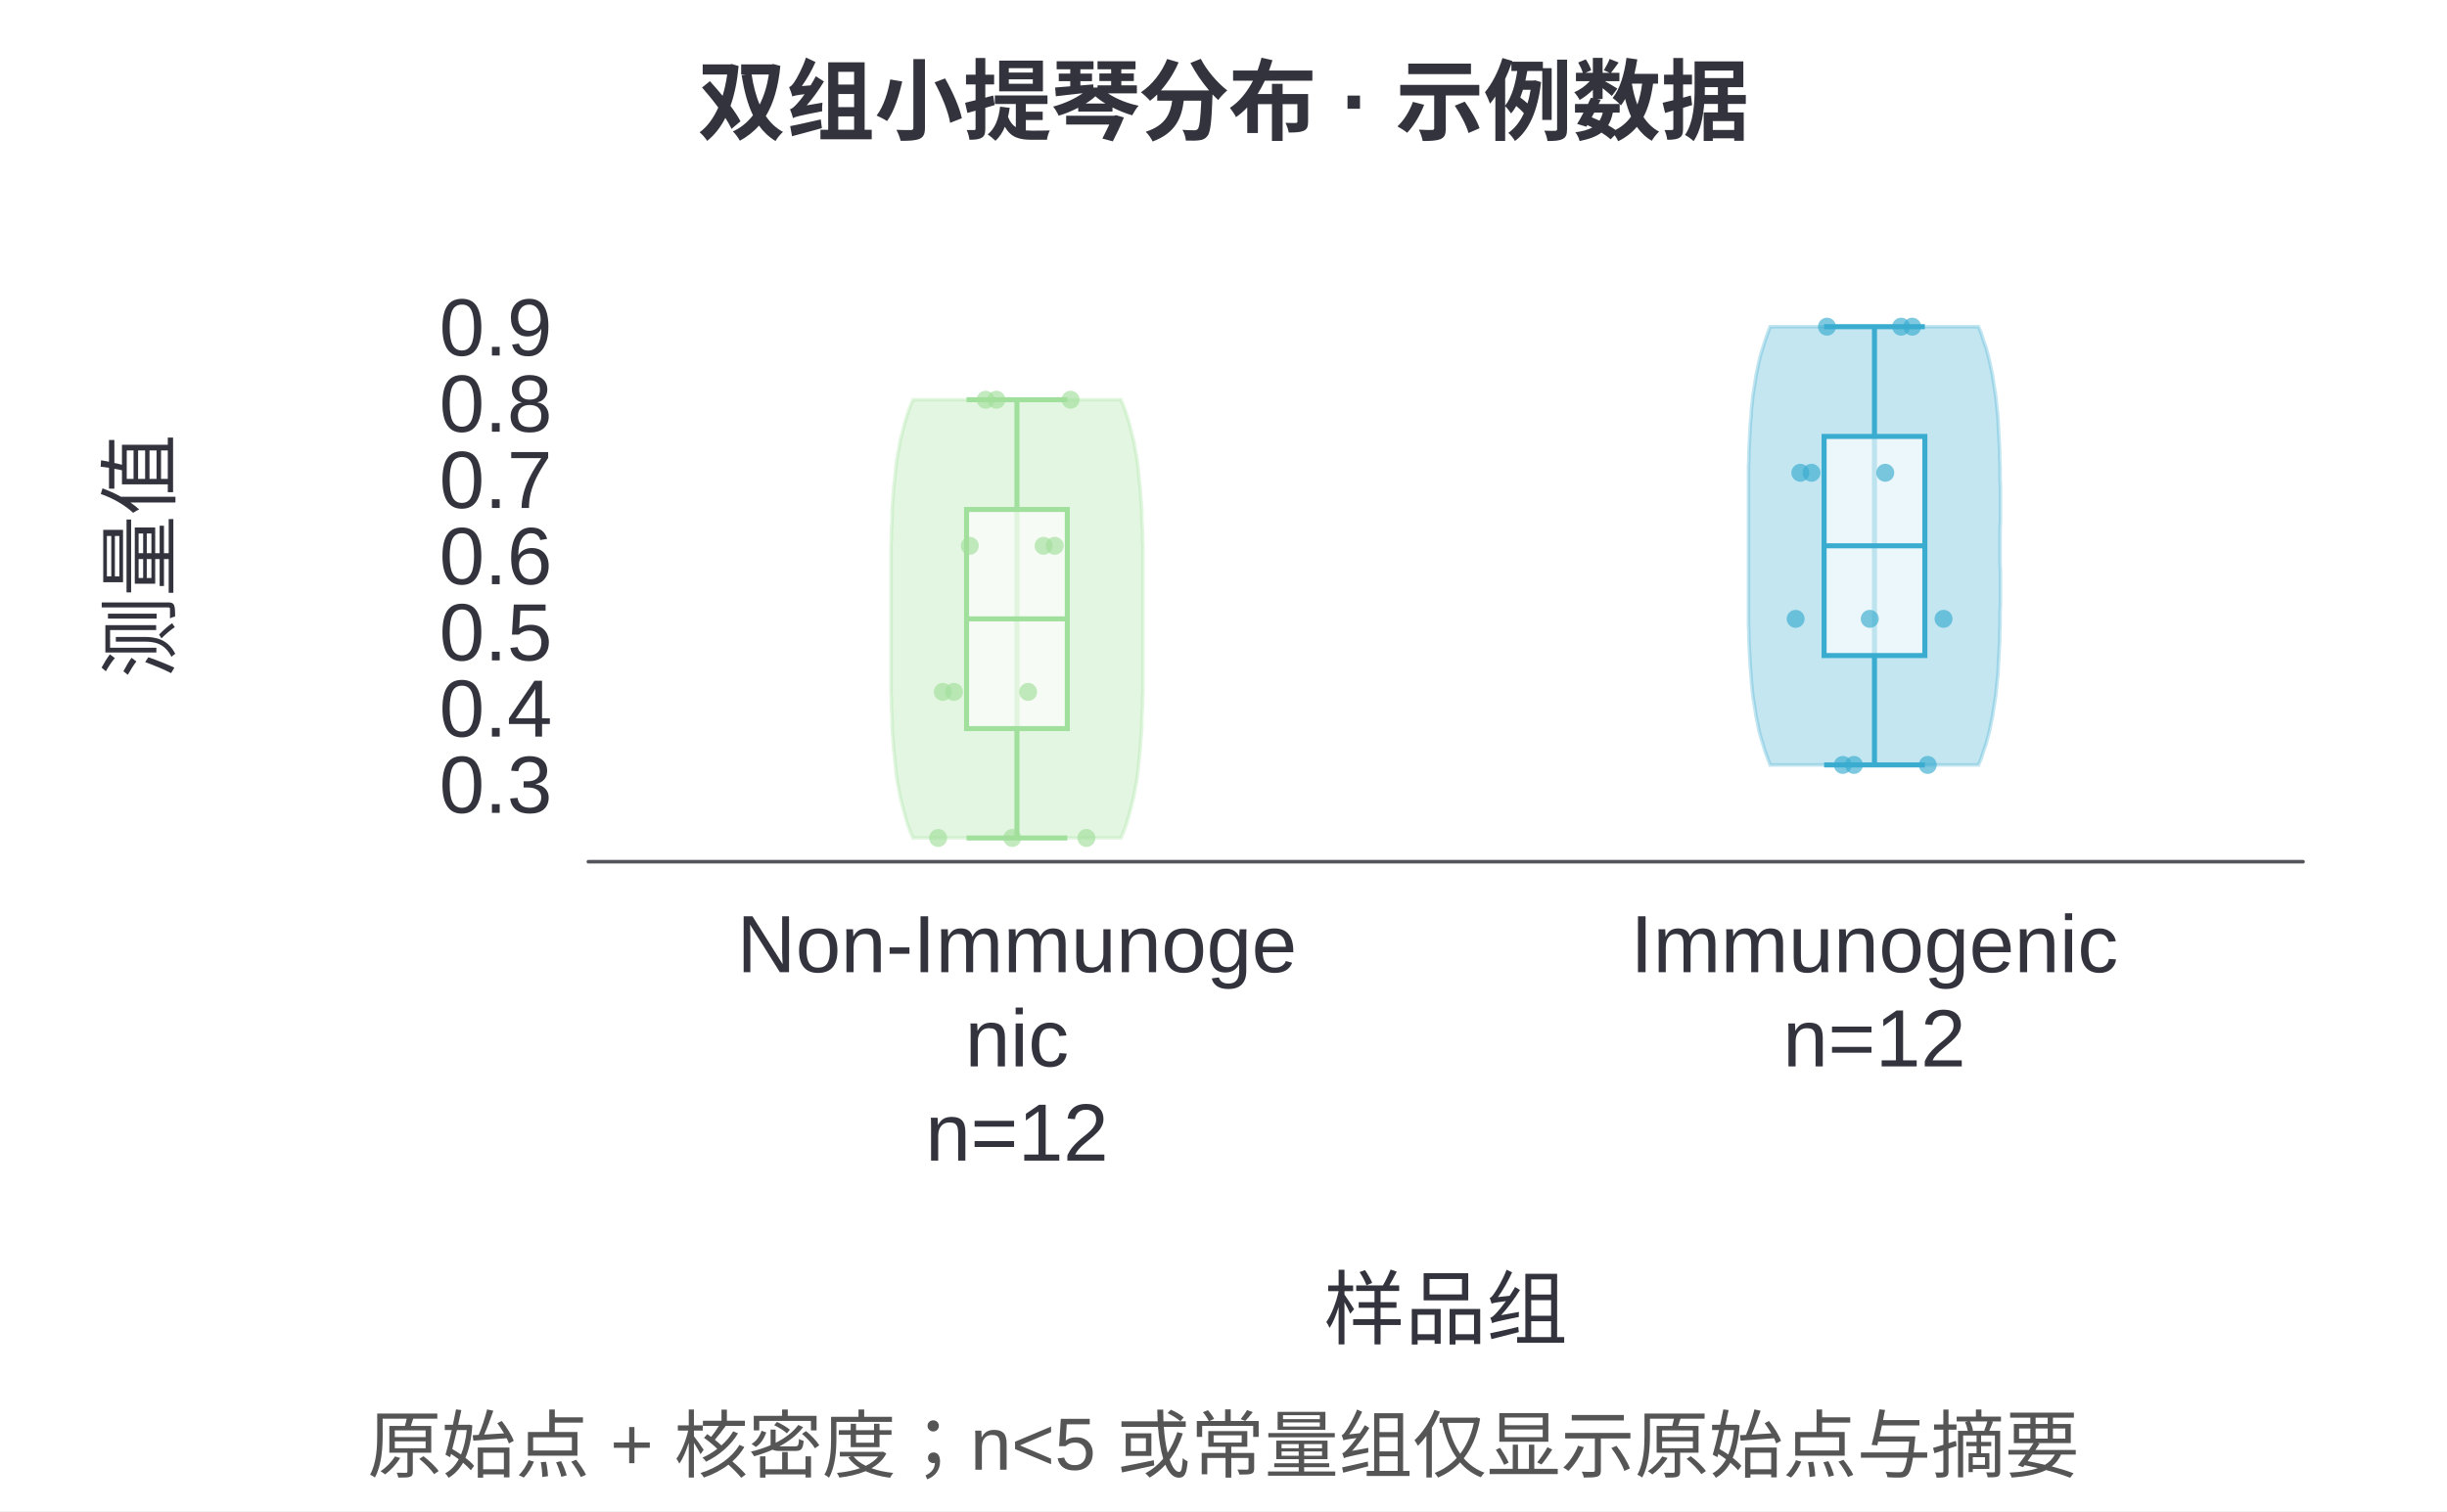
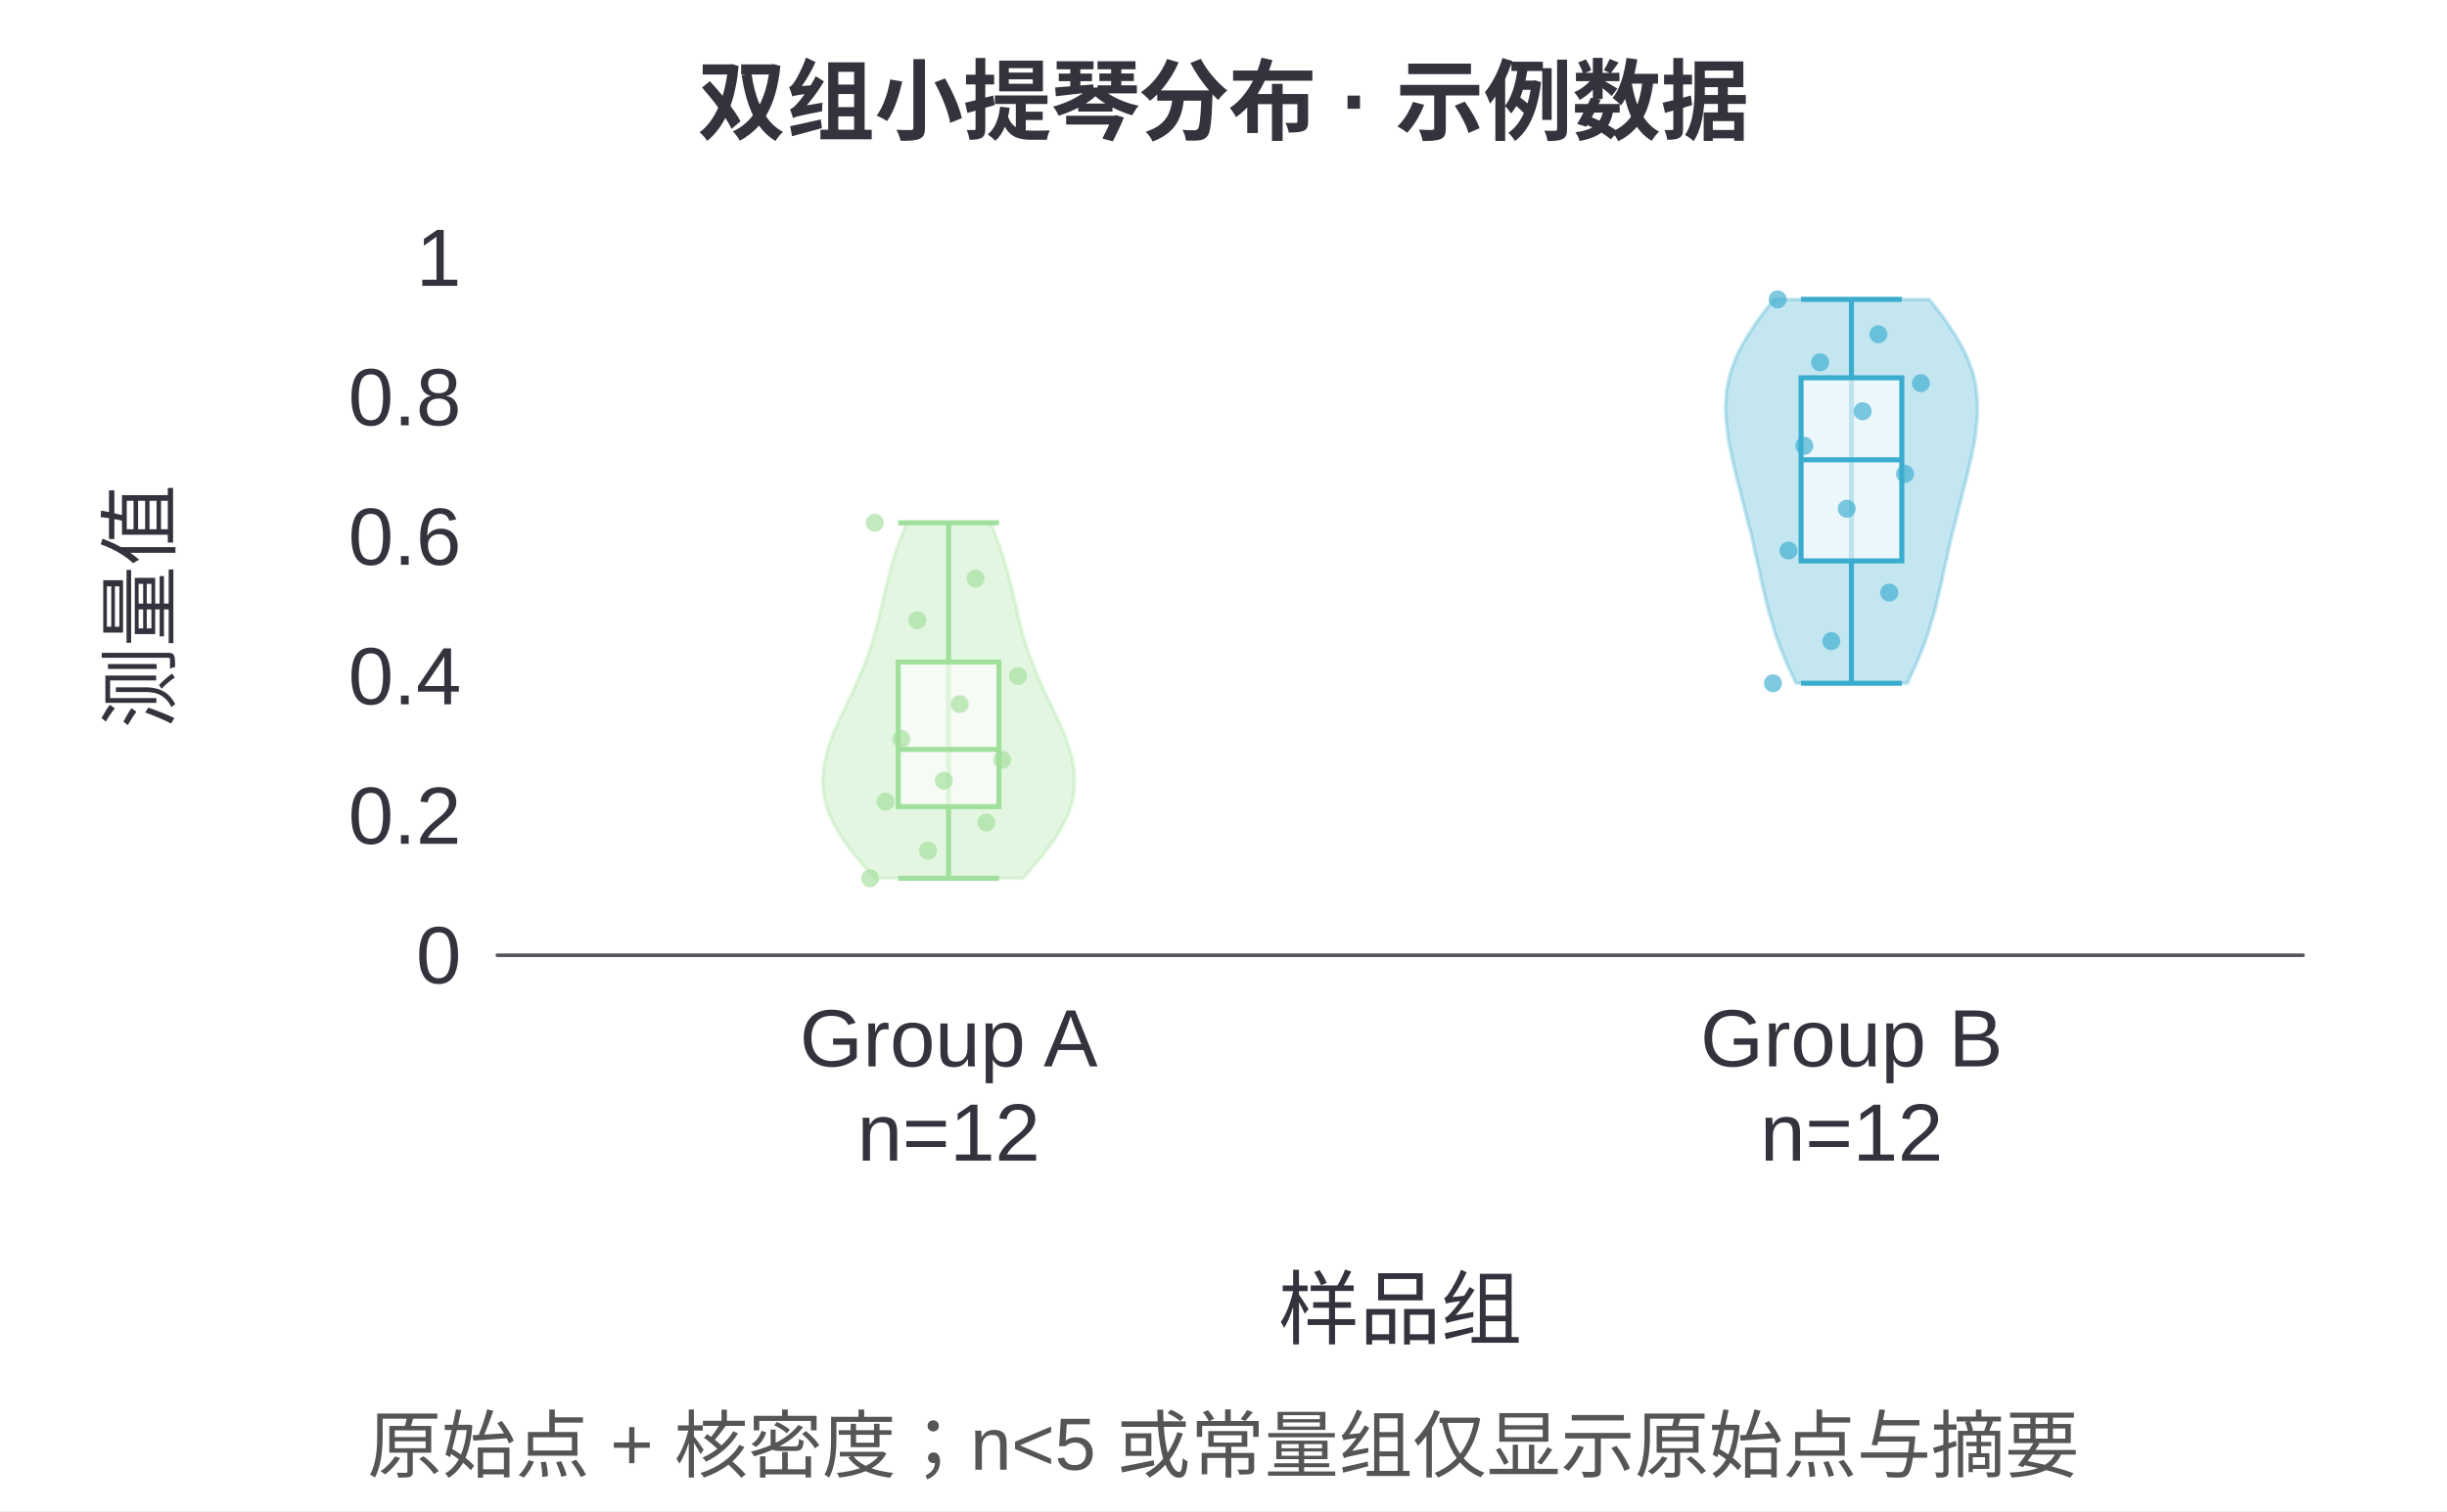
<svg xmlns="http://www.w3.org/2000/svg" width="680" height="420" version="1.1" baseProfile="full" viewBox="0 0 680 420">
  <rect width="680" height="420" x="0" y="0" fill="#fff" />
-   <path d="M0 0l475.8 0l0 23.9l-475.8 0Z" transform="translate(102.1209 388.1298)" fill="none" pointer-events="visible" class="zr22-cls-151" />
+   <path d="M0 0l475.8 0l0 23.9l-475.8 0Z" transform="translate(102.1209 388.1298)" fill="none" pointer-events="visible" class="zr35-cls-224" />
  <text dominant-baseline="central" text-anchor="start" style="font: 20.578px Arial" xml:space="preserve" y="11.935" transform="translate(102.1209 388.1298)" fill="#555">原始点 + 核密度；n&lt;5 或常量组仅显示原始点与摘要</text>
-   <path d="M-33.9 -26.2l67.7 0l0 26.2l-67.7 0Z" transform="matrix(0,-1,1,0,50.1902,154.5364)" fill="none" pointer-events="visible" class="zr22-cls-152" />
-   <text dominant-baseline="central" text-anchor="middle" style="font-size:22.578px;font-family:Arial;" y="-13.095" transform="matrix(0,-1,1,0,50.1902,154.5364)" fill="#33333d">测量值</text>
-   <path d="M-33.9 0l67.7 0l0 26.2l-67.7 0Z" transform="translate(401.7342 348.9396)" fill="none" pointer-events="visible" class="zr22-cls-152" />
-   <text dominant-baseline="central" text-anchor="middle" style="font-size:22.578px;font-family:Arial;" y="13.095" transform="translate(401.7342 348.9396)" fill="#33333d">样品组</text>
-   <path d="M163.5 239.5L640 239.5" fill="none" pointer-events="visible" stroke="#54555a" stroke-linecap="round" class="zr22-cls-152" />
-   <path d="M-31.6 -13.1l31.6 0l0 26.2l-31.6 0Z" transform="translate(153.4684 218.0894)" fill="none" pointer-events="visible" class="zr22-cls-152" />
-   <text dominant-baseline="central" text-anchor="end" style="font-size:22.578px;font-family:Arial;" transform="translate(153.4684 218.0894)" fill="#33333d">0.3</text>
-   <path d="M-31.6 -13.1l31.6 0l0 26.2l-31.6 0Z" transform="translate(153.4684 196.9051)" fill="none" pointer-events="visible" class="zr22-cls-152" />
-   <text dominant-baseline="central" text-anchor="end" style="font-size:22.578px;font-family:Arial;" transform="translate(153.4684 196.9051)" fill="#33333d">0.4</text>
-   <path d="M-31.6 -13.1l31.6 0l0 26.2l-31.6 0Z" transform="translate(153.4684 175.7208)" fill="none" pointer-events="visible" class="zr22-cls-152" />
-   <text dominant-baseline="central" text-anchor="end" style="font-size:22.578px;font-family:Arial;" transform="translate(153.4684 175.7208)" fill="#33333d">0.5</text>
-   <path d="M-31.6 -13.1l31.6 0l0 26.2l-31.6 0Z" transform="translate(153.4684 154.5364)" fill="none" pointer-events="visible" class="zr22-cls-152" />
-   <text dominant-baseline="central" text-anchor="end" style="font-size:22.578px;font-family:Arial;" transform="translate(153.4684 154.5364)" fill="#33333d">0.6</text>
-   <path d="M-31.6 -13.1l31.6 0l0 26.2l-31.6 0Z" transform="translate(153.4684 133.3521)" fill="none" pointer-events="visible" class="zr22-cls-152" />
-   <text dominant-baseline="central" text-anchor="end" style="font-size:22.578px;font-family:Arial;" transform="translate(153.4684 133.3521)" fill="#33333d">0.7</text>
-   <path d="M-31.6 -13.1l31.6 0l0 26.2l-31.6 0Z" transform="translate(153.4684 112.1678)" fill="none" pointer-events="visible" class="zr22-cls-152" />
-   <text dominant-baseline="central" text-anchor="end" style="font-size:22.578px;font-family:Arial;" transform="translate(153.4684 112.1678)" fill="#33333d">0.8</text>
-   <path d="M-31.6 -13.1l31.6 0l0 26.2l-31.6 0Z" transform="translate(153.4684 90.9834)" fill="none" pointer-events="visible" class="zr22-cls-152" />
-   <text dominant-baseline="central" text-anchor="end" style="font-size:22.578px;font-family:Arial;" transform="translate(153.4684 90.9834)" fill="#33333d">0.9</text>
-   <path d="M-78 0l156 0l0 78.6l-156 0Z" transform="translate(282.6013 249.2738)" fill="none" pointer-events="visible" class="zr22-cls-152" />
-   <text dominant-baseline="central" text-anchor="middle" style="font-size:22.578px;font-family:Arial;" y="13.095" transform="translate(282.6013 249.2738)" fill="#33333d">Non-Immunoge</text>
-   <text dominant-baseline="central" text-anchor="middle" style="font-size:22.578px;font-family:Arial;" y="39.285" transform="translate(282.6013 249.2738)" fill="#33333d">nic</text>
-   <text dominant-baseline="central" text-anchor="middle" style="font-size:22.578px;font-family:Arial;" y="65.476" transform="translate(282.6013 249.2738)" fill="#33333d">n=12</text>
-   <path d="M-68 0l135.9 0l0 52.4l-135.9 0Z" transform="translate(520.8671 249.2738)" fill="none" pointer-events="visible" class="zr22-cls-152" />
-   <text dominant-baseline="central" text-anchor="middle" style="font-size:22.578px;font-family:Arial;" y="13.095" transform="translate(520.8671 249.2738)" fill="#33333d">Immunogenic</text>
-   <text dominant-baseline="central" text-anchor="middle" style="font-size:22.578px;font-family:Arial;" y="39.285" transform="translate(520.8671 249.2738)" fill="#33333d">n=12</text>
-   <polygon points="253.7 232.9 252.9 231 252.2 229.1 251.6 227.1 251.1 225.2 250.6 223.3 250.1 221.3 249.8 219.4 249.4 217.5 249.1 215.5 248.9 213.6 248.7 211.7 248.5 209.7 248.3 207.8 248.2 205.8 248 203.9 247.9 202 247.9 200 247.8 198.1 247.7 196.2 247.7 194.2 247.6 192.3 247.6 190.4 247.6 188.4 247.6 186.5 247.6 184.6 247.6 182.6 247.6 180.7 247.6 178.8 247.6 176.8 247.6 174.9 247.6 173 247.6 171 247.6 169.1 247.6 167.2 247.6 165.2 247.6 163.3 247.6 161.4 247.6 159.4 247.6 157.5 247.6 155.6 247.6 153.6 247.6 151.7 247.7 149.8 247.7 147.8 247.8 145.9 247.9 144 247.9 142 248 140.1 248.2 138.2 248.3 136.2 248.5 134.3 248.7 132.4 248.9 130.4 249.1 128.5 249.4 126.6 249.8 124.6 250.1 122.7 250.6 120.8 251.1 118.8 251.6 116.9 252.2 115 252.9 113 253.7 111.1 311.5 111.1 312.3 113 313 115 313.6 116.9 314.1 118.8 314.6 120.8 315.1 122.7 315.4 124.6 315.8 126.6 316.1 128.5 316.3 130.4 316.5 132.4 316.7 134.3 316.9 136.2 317 138.2 317.2 140.1 317.3 142 317.3 144 317.4 145.9 317.5 147.8 317.5 149.8 317.6 151.7 317.6 153.6 317.6 155.6 317.6 157.5 317.6 159.4 317.6 161.4 317.6 163.3 317.6 165.2 317.6 167.2 317.6 169.1 317.6 171 317.6 173 317.6 174.9 317.6 176.8 317.6 178.8 317.6 180.7 317.6 182.6 317.6 184.6 317.6 186.5 317.6 188.4 317.6 190.4 317.6 192.3 317.5 194.2 317.5 196.2 317.4 198.1 317.3 200 317.3 202 317.2 203.9 317 205.8 316.9 207.8 316.7 209.7 316.5 211.7 316.3 213.6 316.1 215.5 315.8 217.5 315.4 219.4 315.1 221.3 314.6 223.3 314.1 225.2 313.6 227.1 313 229.1 312.3 231 311.5 232.9" fill="#a1df9c" fill-opacity="0.3" stroke="#a1df9c" stroke-opacity="0.3" ecmeta_series_index="0" ecmeta_data_index="0" ecmeta_ssr_type="chart" ecmeta_silent="true" class="zr22-cls-152" />
-   <path d="M282.6 232.9L282.6 111.1" fill="#000" stroke="#a1df9c" stroke-width="1.4" ecmeta_series_index="0" ecmeta_data_index="0" ecmeta_ssr_type="chart" ecmeta_silent="true" class="zr22-cls-152" />
-   <path d="M268.6 141.6l28 0l0 60.9l-28 0Z" fill="#ffffffaa" stroke="#a1df9c" stroke-width="1.4" ecmeta_series_index="0" ecmeta_data_index="0" ecmeta_ssr_type="chart" ecmeta_silent="true" class="zr22-cls-152" />
-   <path d="M268.6 232.9L296.6 232.9" fill="#000" stroke="#a1df9c" stroke-width="1.4" ecmeta_series_index="0" ecmeta_data_index="0" ecmeta_ssr_type="chart" ecmeta_silent="true" class="zr22-cls-152" />
-   <path d="M268.6 172L296.6 172" fill="#000" stroke="#a1df9c" stroke-width="1.4" ecmeta_series_index="0" ecmeta_data_index="0" ecmeta_ssr_type="chart" ecmeta_silent="true" class="zr22-cls-152" />
-   <path d="M268.6 111.1L296.6 111.1" fill="#000" stroke="#a1df9c" stroke-width="1.4" ecmeta_series_index="0" ecmeta_data_index="0" ecmeta_ssr_type="chart" ecmeta_silent="true" class="zr22-cls-152" />
-   <circle cx="260.7" cy="232.9" r="2.5" fill="#a1df9c" fill-opacity="0.65" ecmeta_series_index="0" ecmeta_data_index="0" ecmeta_ssr_type="chart" ecmeta_silent="true" class="zr22-cls-152" />
-   <circle cx="276.9" cy="111.1" r="2.5" fill="#a1df9c" fill-opacity="0.65" ecmeta_series_index="0" ecmeta_data_index="0" ecmeta_ssr_type="chart" ecmeta_silent="true" class="zr22-cls-152" />
-   <circle cx="293.1" cy="151.7" r="2.5" fill="#a1df9c" fill-opacity="0.65" ecmeta_series_index="0" ecmeta_data_index="0" ecmeta_ssr_type="chart" ecmeta_silent="true" class="zr22-cls-152" />
-   <circle cx="265.1" cy="192.3" r="2.5" fill="#a1df9c" fill-opacity="0.65" ecmeta_series_index="0" ecmeta_data_index="0" ecmeta_ssr_type="chart" ecmeta_silent="true" class="zr22-cls-152" />
-   <circle cx="281.3" cy="232.9" r="2.5" fill="#a1df9c" fill-opacity="0.65" ecmeta_series_index="0" ecmeta_data_index="0" ecmeta_ssr_type="chart" ecmeta_silent="true" class="zr22-cls-152" />
-   <circle cx="297.5" cy="111.1" r="2.5" fill="#a1df9c" fill-opacity="0.65" ecmeta_series_index="0" ecmeta_data_index="0" ecmeta_ssr_type="chart" ecmeta_silent="true" class="zr22-cls-152" />
-   <circle cx="269.5" cy="151.7" r="2.5" fill="#a1df9c" fill-opacity="0.65" ecmeta_series_index="0" ecmeta_data_index="0" ecmeta_ssr_type="chart" ecmeta_silent="true" class="zr22-cls-152" />
-   <circle cx="285.7" cy="192.3" r="2.5" fill="#a1df9c" fill-opacity="0.65" ecmeta_series_index="0" ecmeta_data_index="0" ecmeta_ssr_type="chart" ecmeta_silent="true" class="zr22-cls-152" />
-   <circle cx="301.9" cy="232.9" r="2.5" fill="#a1df9c" fill-opacity="0.65" ecmeta_series_index="0" ecmeta_data_index="0" ecmeta_ssr_type="chart" ecmeta_silent="true" class="zr22-cls-152" />
-   <circle cx="273.9" cy="111.1" r="2.5" fill="#a1df9c" fill-opacity="0.65" ecmeta_series_index="0" ecmeta_data_index="0" ecmeta_ssr_type="chart" ecmeta_silent="true" class="zr22-cls-152" />
-   <circle cx="290" cy="151.7" r="2.5" fill="#a1df9c" fill-opacity="0.65" ecmeta_series_index="0" ecmeta_data_index="0" ecmeta_ssr_type="chart" ecmeta_silent="true" class="zr22-cls-152" />
-   <circle cx="262" cy="192.3" r="2.5" fill="#a1df9c" fill-opacity="0.65" ecmeta_series_index="0" ecmeta_data_index="0" ecmeta_ssr_type="chart" ecmeta_silent="true" class="zr22-cls-152" />
-   <polygon points="491.9 212.6 491.2 210.7 490.5 208.8 489.9 206.8 489.3 204.9 488.8 203 488.4 201 488 199.1 487.7 197.1 487.4 195.2 487.1 193.3 486.9 191.3 486.7 189.4 486.6 187.5 486.4 185.5 486.3 183.6 486.2 181.7 486.1 179.7 486 177.8 486 175.9 485.9 173.9 485.9 172 485.9 170.1 485.9 168.1 485.9 166.2 485.9 164.3 485.9 162.3 485.9 160.4 485.9 158.5 485.9 156.5 485.9 154.6 485.9 152.7 485.9 150.7 485.9 148.8 485.9 146.9 485.9 144.9 485.9 143 485.9 141.1 485.9 139.1 485.9 137.2 485.9 135.3 485.9 133.3 485.9 131.4 485.9 129.5 486 127.5 486 125.6 486.1 123.7 486.2 121.7 486.3 119.8 486.4 117.9 486.6 115.9 486.7 114 486.9 112.1 487.1 110.1 487.4 108.2 487.7 106.3 488 104.3 488.4 102.4 488.8 100.5 489.3 98.5 489.9 96.6 490.5 94.7 491.2 92.7 491.9 90.8 549.8 90.8 550.6 92.7 551.2 94.7 551.9 96.6 552.4 98.5 552.9 100.5 553.3 102.4 553.7 104.3 554 106.3 554.3 108.2 554.6 110.1 554.8 112.1 555 114 555.2 115.9 555.3 117.9 555.4 119.8 555.5 121.7 555.6 123.7 555.7 125.6 555.7 127.5 555.8 129.5 555.8 131.4 555.8 133.3 555.9 135.3 555.9 137.2 555.9 139.1 555.9 141.1 555.9 143 555.9 144.9 555.8 146.9 555.8 148.8 555.8 150.7 555.8 152.7 555.8 154.6 555.8 156.5 555.9 158.5 555.9 160.4 555.9 162.3 555.9 164.3 555.9 166.2 555.9 168.1 555.8 170.1 555.8 172 555.8 173.9 555.7 175.9 555.7 177.8 555.6 179.7 555.5 181.7 555.4 183.6 555.3 185.5 555.2 187.5 555 189.4 554.8 191.3 554.6 193.3 554.3 195.2 554 197.1 553.7 199.1 553.3 201 552.9 203 552.4 204.9 551.9 206.8 551.2 208.8 550.6 210.7 549.8 212.6" fill="#39acd0" fill-opacity="0.3" stroke="#39acd0" stroke-opacity="0.3" ecmeta_series_index="1" ecmeta_data_index="0" ecmeta_ssr_type="chart" ecmeta_silent="true" class="zr22-cls-152" />
-   <path d="M520.9 212.6L520.9 90.8" fill="#000" stroke="#39acd0" stroke-width="1.4" ecmeta_series_index="1" ecmeta_data_index="0" ecmeta_ssr_type="chart" ecmeta_silent="true" class="zr22-cls-152" />
-   <path d="M506.9 121.3l28 0l0 60.9l-28 0Z" fill="#ffffffaa" stroke="#39acd0" stroke-width="1.4" ecmeta_series_index="1" ecmeta_data_index="0" ecmeta_ssr_type="chart" ecmeta_silent="true" class="zr22-cls-152" />
-   <path d="M506.9 212.6L534.9 212.6" fill="#000" stroke="#39acd0" stroke-width="1.4" ecmeta_series_index="1" ecmeta_data_index="0" ecmeta_ssr_type="chart" ecmeta_silent="true" class="zr22-cls-152" />
-   <path d="M506.9 151.7L534.9 151.7" fill="#000" stroke="#39acd0" stroke-width="1.4" ecmeta_series_index="1" ecmeta_data_index="0" ecmeta_ssr_type="chart" ecmeta_silent="true" class="zr22-cls-152" />
-   <path d="M506.9 90.8L534.9 90.8" fill="#000" stroke="#39acd0" stroke-width="1.4" ecmeta_series_index="1" ecmeta_data_index="0" ecmeta_ssr_type="chart" ecmeta_silent="true" class="zr22-cls-152" />
-   <circle cx="499" cy="172" r="2.5" fill="#39acd0" fill-opacity="0.65" ecmeta_series_index="1" ecmeta_data_index="0" ecmeta_ssr_type="chart" ecmeta_silent="true" class="zr22-cls-152" />
-   <circle cx="515.2" cy="212.6" r="2.5" fill="#39acd0" fill-opacity="0.65" ecmeta_series_index="1" ecmeta_data_index="0" ecmeta_ssr_type="chart" ecmeta_silent="true" class="zr22-cls-152" />
-   <circle cx="531.4" cy="90.8" r="2.5" fill="#39acd0" fill-opacity="0.65" ecmeta_series_index="1" ecmeta_data_index="0" ecmeta_ssr_type="chart" ecmeta_silent="true" class="zr22-cls-152" />
-   <circle cx="503.4" cy="131.4" r="2.5" fill="#39acd0" fill-opacity="0.65" ecmeta_series_index="1" ecmeta_data_index="0" ecmeta_ssr_type="chart" ecmeta_silent="true" class="zr22-cls-152" />
-   <circle cx="519.6" cy="172" r="2.5" fill="#39acd0" fill-opacity="0.65" ecmeta_series_index="1" ecmeta_data_index="0" ecmeta_ssr_type="chart" ecmeta_silent="true" class="zr22-cls-152" />
-   <circle cx="535.7" cy="212.6" r="2.5" fill="#39acd0" fill-opacity="0.65" ecmeta_series_index="1" ecmeta_data_index="0" ecmeta_ssr_type="chart" ecmeta_silent="true" class="zr22-cls-152" />
-   <circle cx="507.7" cy="90.8" r="2.5" fill="#39acd0" fill-opacity="0.65" ecmeta_series_index="1" ecmeta_data_index="0" ecmeta_ssr_type="chart" ecmeta_silent="true" class="zr22-cls-152" />
-   <circle cx="523.9" cy="131.4" r="2.5" fill="#39acd0" fill-opacity="0.65" ecmeta_series_index="1" ecmeta_data_index="0" ecmeta_ssr_type="chart" ecmeta_silent="true" class="zr22-cls-152" />
-   <circle cx="540.1" cy="172" r="2.5" fill="#39acd0" fill-opacity="0.65" ecmeta_series_index="1" ecmeta_data_index="0" ecmeta_ssr_type="chart" ecmeta_silent="true" class="zr22-cls-152" />
-   <circle cx="512.1" cy="212.6" r="2.5" fill="#39acd0" fill-opacity="0.65" ecmeta_series_index="1" ecmeta_data_index="0" ecmeta_ssr_type="chart" ecmeta_silent="true" class="zr22-cls-152" />
-   <circle cx="528.3" cy="90.8" r="2.5" fill="#39acd0" fill-opacity="0.65" ecmeta_series_index="1" ecmeta_data_index="0" ecmeta_ssr_type="chart" ecmeta_silent="true" class="zr22-cls-152" />
-   <circle cx="500.3" cy="131.4" r="2.5" fill="#39acd0" fill-opacity="0.65" ecmeta_series_index="1" ecmeta_data_index="0" ecmeta_ssr_type="chart" ecmeta_silent="true" class="zr22-cls-152" />
-   <path d="M-154.3 0l308.7 0l0 28.5l-308.7 0Z" transform="translate(340 12)" fill="rgb(0,0,0)" fill-opacity="0" stroke="#3c3c41" stroke-width="0" class="zr22-cls-152" />
-   <path d="M-154.3 0l308.7 0l0 28.5l-308.7 0Z" transform="translate(340 12)" fill="none" pointer-events="visible" class="zr22-cls-152" />
+   <path d="M-33.9 -26.2l67.7 0l0 26.2l-67.7 0Z" transform="matrix(0,-1,1,0,50.1902,168.5347)" fill="none" pointer-events="visible" class="zr35-cls-225" />
+   <text dominant-baseline="central" text-anchor="middle" style="font-size:22.578px;font-family:Arial;" y="-13.095" transform="matrix(0,-1,1,0,50.1902,168.5347)" fill="#33333d">测量值</text>
+   <path d="M-33.9 0l67.7 0l0 26.2l-67.7 0Z" transform="translate(389.0907 348.9396)" fill="none" pointer-events="visible" class="zr35-cls-225" />
+   <text dominant-baseline="central" text-anchor="middle" style="font-size:22.578px;font-family:Arial;" y="13.095" transform="translate(389.0907 348.9396)" fill="#33333d">样品组</text>
+   <path d="M138.2 265.5L640 265.5" fill="none" pointer-events="visible" stroke="#54555a" stroke-linecap="round" class="zr35-cls-225" />
+   <path d="M-12.6 -13.1l12.6 0l0 26.2l-12.6 0Z" transform="translate(128.1813 265.464)" fill="none" pointer-events="visible" class="zr35-cls-225" />
+   <text dominant-baseline="central" text-anchor="end" style="font-size:22.578px;font-family:Arial;" transform="translate(128.1813 265.464)" fill="#33333d">0</text>
+   <path d="M-31.6 -13.1l31.6 0l0 26.2l-31.6 0Z" transform="translate(128.1813 226.6923)" fill="none" pointer-events="visible" class="zr35-cls-225" />
+   <text dominant-baseline="central" text-anchor="end" style="font-size:22.578px;font-family:Arial;" transform="translate(128.1813 226.6923)" fill="#33333d">0.2</text>
+   <path d="M-31.6 -13.1l31.6 0l0 26.2l-31.6 0Z" transform="translate(128.1813 187.9205)" fill="none" pointer-events="visible" class="zr35-cls-225" />
+   <text dominant-baseline="central" text-anchor="end" style="font-size:22.578px;font-family:Arial;" transform="translate(128.1813 187.9205)" fill="#33333d">0.4</text>
+   <path d="M-31.6 -13.1l31.6 0l0 26.2l-31.6 0Z" transform="translate(128.1813 149.1488)" fill="none" pointer-events="visible" class="zr35-cls-225" />
+   <text dominant-baseline="central" text-anchor="end" style="font-size:22.578px;font-family:Arial;" transform="translate(128.1813 149.1488)" fill="#33333d">0.6</text>
+   <path d="M-31.6 -13.1l31.6 0l0 26.2l-31.6 0Z" transform="translate(128.1813 110.3771)" fill="none" pointer-events="visible" class="zr35-cls-225" />
+   <text dominant-baseline="central" text-anchor="end" style="font-size:22.578px;font-family:Arial;" transform="translate(128.1813 110.3771)" fill="#33333d">0.8</text>
+   <path d="M-12.6 -13.1l12.6 0l0 26.2l-12.6 0Z" transform="translate(128.1813 71.6053)" fill="none" pointer-events="visible" class="zr35-cls-225" />
+   <text dominant-baseline="central" text-anchor="end" style="font-size:22.578px;font-family:Arial;" transform="translate(128.1813 71.6053)" fill="#33333d">1</text>
+   <path d="M-42.2 0l84.4 0l0 52.4l-84.4 0Z" transform="translate(263.636 275.464)" fill="none" pointer-events="visible" class="zr35-cls-225" />
+   <text dominant-baseline="central" text-anchor="middle" style="font-size:22.578px;font-family:Arial;" xml:space="preserve" y="13.095" transform="translate(263.636 275.464)" fill="#33333d">Group A</text>
+   <text dominant-baseline="central" text-anchor="middle" style="font-size:22.578px;font-family:Arial;" y="39.285" transform="translate(263.636 275.464)" fill="#33333d">n=12</text>
+   <path d="M-42.2 0l84.4 0l0 52.4l-84.4 0Z" transform="translate(514.5453 275.464)" fill="none" pointer-events="visible" class="zr35-cls-225" />
+   <text dominant-baseline="central" text-anchor="middle" style="font-size:22.578px;font-family:Arial;" xml:space="preserve" y="13.095" transform="translate(514.5453 275.464)" fill="#33333d">Group B</text>
+   <text dominant-baseline="central" text-anchor="middle" style="font-size:22.578px;font-family:Arial;" y="39.285" transform="translate(514.5453 275.464)" fill="#33333d">n=12</text>
+   <polygon points="243.1 244.1 241.7 242.6 240.3 241 239 239.4 237.7 237.9 236.5 236.3 235.3 234.7 234.2 233.2 233.2 231.6 232.3 230 231.4 228.4 230.7 226.9 230.1 225.3 229.6 223.7 229.2 222.2 228.9 220.6 228.7 219 228.6 217.5 228.7 215.9 228.8 214.3 229 212.8 229.3 211.2 229.7 209.6 230.1 208 230.6 206.5 231.2 204.9 231.8 203.3 232.5 201.8 233.2 200.2 233.9 198.6 234.7 197.1 235.4 195.5 236.2 193.9 236.9 192.4 237.6 190.8 238.3 189.2 239 187.6 239.7 186.1 240.3 184.5 240.9 182.9 241.5 181.4 242 179.8 242.5 178.2 242.9 176.7 243.4 175.1 243.8 173.5 244.2 172 244.5 170.4 244.9 168.8 245.3 167.2 245.6 165.7 246 164.1 246.4 162.5 246.8 161 247.2 159.4 247.6 157.8 248 156.3 248.5 154.7 249 153.1 249.6 151.5 250.2 150 250.8 148.4 251.4 146.8 252 145.3 275.2 145.3 275.9 146.8 276.5 148.4 277.1 150 277.7 151.5 278.2 153.1 278.7 154.7 279.2 156.3 279.7 157.8 280.1 159.4 280.5 161 280.9 162.5 281.3 164.1 281.6 165.7 282 167.2 282.4 168.8 282.7 170.4 283.1 172 283.5 173.5 283.9 175.1 284.3 176.7 284.8 178.2 285.3 179.8 285.8 181.4 286.4 182.9 287 184.5 287.6 186.1 288.2 187.6 288.9 189.2 289.6 190.8 290.4 192.4 291.1 193.9 291.9 195.5 292.6 197.1 293.3 198.6 294.1 200.2 294.8 201.8 295.4 203.3 296.1 204.9 296.6 206.5 297.1 208 297.6 209.6 298 211.2 298.3 212.8 298.5 214.3 298.6 215.9 298.6 217.5 298.6 219 298.4 220.6 298.1 222.2 297.7 223.7 297.2 225.3 296.6 226.9 295.8 228.4 295 230 294.1 231.6 293.1 233.2 292 234.7 290.8 236.3 289.6 237.9 288.3 239.4 286.9 241 285.6 242.6 284.2 244.1" fill="#a1df9c" fill-opacity="0.3" stroke="#a1df9c" stroke-opacity="0.3" ecmeta_series_index="0" ecmeta_data_index="0" ecmeta_ssr_type="chart" ecmeta_silent="true" class="zr35-cls-225" />
+   <path d="M263.6 244.1L263.6 145.3" fill="#000" stroke="#a1df9c" stroke-width="1.4" ecmeta_series_index="0" ecmeta_data_index="0" ecmeta_ssr_type="chart" ecmeta_silent="true" class="zr35-cls-225" />
+   <path d="M249.6 184l28 0l0 40.2l-28 0Z" fill="#ffffffaa" stroke="#a1df9c" stroke-width="1.4" ecmeta_series_index="0" ecmeta_data_index="0" ecmeta_ssr_type="chart" ecmeta_silent="true" class="zr35-cls-225" />
+   <path d="M249.6 244.1L277.6 244.1" fill="#000" stroke="#a1df9c" stroke-width="1.4" ecmeta_series_index="0" ecmeta_data_index="0" ecmeta_ssr_type="chart" ecmeta_silent="true" class="zr35-cls-225" />
+   <path d="M249.6 208.3L277.6 208.3" fill="#000" stroke="#a1df9c" stroke-width="1.4" ecmeta_series_index="0" ecmeta_data_index="0" ecmeta_ssr_type="chart" ecmeta_silent="true" class="zr35-cls-225" />
+   <path d="M249.6 145.3L277.6 145.3" fill="#000" stroke="#a1df9c" stroke-width="1.4" ecmeta_series_index="0" ecmeta_data_index="0" ecmeta_ssr_type="chart" ecmeta_silent="true" class="zr35-cls-225" />
+   <circle cx="241.8" cy="244.1" r="2.5" fill="#a1df9c" fill-opacity="0.65" ecmeta_series_index="0" ecmeta_data_index="0" ecmeta_ssr_type="chart" ecmeta_silent="true" class="zr35-cls-225" />
+   <circle cx="257.9" cy="236.4" r="2.5" fill="#a1df9c" fill-opacity="0.65" ecmeta_series_index="0" ecmeta_data_index="0" ecmeta_ssr_type="chart" ecmeta_silent="true" class="zr35-cls-225" />
+   <circle cx="274.1" cy="228.6" r="2.5" fill="#a1df9c" fill-opacity="0.65" ecmeta_series_index="0" ecmeta_data_index="0" ecmeta_ssr_type="chart" ecmeta_silent="true" class="zr35-cls-225" />
+   <circle cx="246.1" cy="222.8" r="2.5" fill="#a1df9c" fill-opacity="0.65" ecmeta_series_index="0" ecmeta_data_index="0" ecmeta_ssr_type="chart" ecmeta_silent="true" class="zr35-cls-225" />
+   <circle cx="262.3" cy="217" r="2.5" fill="#a1df9c" fill-opacity="0.65" ecmeta_series_index="0" ecmeta_data_index="0" ecmeta_ssr_type="chart" ecmeta_silent="true" class="zr35-cls-225" />
+   <circle cx="278.5" cy="211.2" r="2.5" fill="#a1df9c" fill-opacity="0.65" ecmeta_series_index="0" ecmeta_data_index="0" ecmeta_ssr_type="chart" ecmeta_silent="true" class="zr35-cls-225" />
+   <circle cx="250.5" cy="205.4" r="2.5" fill="#a1df9c" fill-opacity="0.65" ecmeta_series_index="0" ecmeta_data_index="0" ecmeta_ssr_type="chart" ecmeta_silent="true" class="zr35-cls-225" />
+   <circle cx="266.7" cy="195.7" r="2.5" fill="#a1df9c" fill-opacity="0.65" ecmeta_series_index="0" ecmeta_data_index="0" ecmeta_ssr_type="chart" ecmeta_silent="true" class="zr35-cls-225" />
+   <circle cx="282.9" cy="187.9" r="2.5" fill="#a1df9c" fill-opacity="0.65" ecmeta_series_index="0" ecmeta_data_index="0" ecmeta_ssr_type="chart" ecmeta_silent="true" class="zr35-cls-225" />
+   <circle cx="254.9" cy="172.4" r="2.5" fill="#a1df9c" fill-opacity="0.65" ecmeta_series_index="0" ecmeta_data_index="0" ecmeta_ssr_type="chart" ecmeta_silent="true" class="zr35-cls-225" />
+   <circle cx="271.1" cy="160.8" r="2.5" fill="#a1df9c" fill-opacity="0.65" ecmeta_series_index="0" ecmeta_data_index="0" ecmeta_ssr_type="chart" ecmeta_silent="true" class="zr35-cls-225" />
+   <circle cx="243.1" cy="145.3" r="2.5" fill="#a1df9c" fill-opacity="0.65" ecmeta_series_index="0" ecmeta_data_index="0" ecmeta_ssr_type="chart" ecmeta_silent="true" class="zr35-cls-225" />
+   <polygon points="499.1 189.9 498.3 188.2 497.5 186.5 496.7 184.8 496 183.1 495.3 181.4 494.6 179.7 494 178 493.4 176.3 492.9 174.6 492.4 172.9 491.9 171.2 491.4 169.6 491 167.9 490.6 166.2 490.2 164.5 489.8 162.8 489.4 161.1 489.1 159.4 488.7 157.7 488.3 156 487.9 154.3 487.5 152.6 487.2 150.9 486.8 149.2 486.4 147.5 485.9 145.9 485.5 144.2 485.1 142.5 484.7 140.8 484.2 139.1 483.8 137.4 483.4 135.7 482.9 134 482.5 132.3 482.1 130.6 481.7 128.9 481.3 127.2 481 125.5 480.6 123.9 480.3 122.2 480.1 120.5 479.9 118.8 479.7 117.1 479.6 115.4 479.5 113.7 479.6 112 479.7 110.3 479.8 108.6 480.1 106.9 480.5 105.2 480.9 103.5 481.5 101.9 482.1 100.2 482.8 98.5 483.7 96.8 484.6 95.1 485.6 93.4 486.7 91.7 487.8 90 489 88.3 490.3 86.6 491.6 84.9 493 83.2 536.1 83.2 537.5 84.9 538.8 86.6 540.1 88.3 541.3 90 542.4 91.7 543.5 93.4 544.5 95.1 545.4 96.8 546.3 98.5 547 100.2 547.6 101.9 548.2 103.5 548.6 105.2 549 106.9 549.2 108.6 549.4 110.3 549.5 112 549.5 113.7 549.5 115.4 549.4 117.1 549.2 118.8 549 120.5 548.8 122.2 548.5 123.9 548.1 125.5 547.8 127.2 547.4 128.9 547 130.6 546.6 132.3 546.2 134 545.7 135.7 545.3 137.4 544.9 139.1 544.4 140.8 544 142.5 543.6 144.2 543.2 145.9 542.7 147.5 542.3 149.2 541.9 150.9 541.5 152.6 541.2 154.3 540.8 156 540.4 157.7 540 159.4 539.7 161.1 539.3 162.8 538.9 164.5 538.5 166.2 538.1 167.9 537.7 169.6 537.2 171.2 536.7 172.9 536.2 174.6 535.7 176.3 535.1 178 534.5 179.7 533.8 181.4 533.1 183.1 532.4 184.8 531.6 186.5 530.8 188.2 530 189.9" fill="#39acd0" fill-opacity="0.3" stroke="#39acd0" stroke-opacity="0.3" ecmeta_series_index="1" ecmeta_data_index="0" ecmeta_ssr_type="chart" ecmeta_silent="true" class="zr35-cls-225" />
+   <path d="M514.5 189.9L514.5 83.2" fill="#000" stroke="#39acd0" stroke-width="1.4" ecmeta_series_index="1" ecmeta_data_index="0" ecmeta_ssr_type="chart" ecmeta_silent="true" class="zr35-cls-225" />
+   <path d="M500.5 105l28 0l0 50.9l-28 0Z" fill="#ffffffaa" stroke="#39acd0" stroke-width="1.4" ecmeta_series_index="1" ecmeta_data_index="0" ecmeta_ssr_type="chart" ecmeta_silent="true" class="zr35-cls-225" />
+   <path d="M500.5 189.9L528.5 189.9" fill="#000" stroke="#39acd0" stroke-width="1.4" ecmeta_series_index="1" ecmeta_data_index="0" ecmeta_ssr_type="chart" ecmeta_silent="true" class="zr35-cls-225" />
+   <path d="M500.5 127.8L528.5 127.8" fill="#000" stroke="#39acd0" stroke-width="1.4" ecmeta_series_index="1" ecmeta_data_index="0" ecmeta_ssr_type="chart" ecmeta_silent="true" class="zr35-cls-225" />
+   <path d="M500.5 83.2L528.5 83.2" fill="#000" stroke="#39acd0" stroke-width="1.4" ecmeta_series_index="1" ecmeta_data_index="0" ecmeta_ssr_type="chart" ecmeta_silent="true" class="zr35-cls-225" />
+   <circle cx="492.7" cy="189.9" r="2.5" fill="#39acd0" fill-opacity="0.65" ecmeta_series_index="1" ecmeta_data_index="0" ecmeta_ssr_type="chart" ecmeta_silent="true" class="zr35-cls-225" />
+   <circle cx="508.9" cy="178.2" r="2.5" fill="#39acd0" fill-opacity="0.65" ecmeta_series_index="1" ecmeta_data_index="0" ecmeta_ssr_type="chart" ecmeta_silent="true" class="zr35-cls-225" />
+   <circle cx="525" cy="164.7" r="2.5" fill="#39acd0" fill-opacity="0.65" ecmeta_series_index="1" ecmeta_data_index="0" ecmeta_ssr_type="chart" ecmeta_silent="true" class="zr35-cls-225" />
+   <circle cx="497" cy="153" r="2.5" fill="#39acd0" fill-opacity="0.65" ecmeta_series_index="1" ecmeta_data_index="0" ecmeta_ssr_type="chart" ecmeta_silent="true" class="zr35-cls-225" />
+   <circle cx="513.2" cy="141.4" r="2.5" fill="#39acd0" fill-opacity="0.65" ecmeta_series_index="1" ecmeta_data_index="0" ecmeta_ssr_type="chart" ecmeta_silent="true" class="zr35-cls-225" />
+   <circle cx="529.4" cy="131.7" r="2.5" fill="#39acd0" fill-opacity="0.65" ecmeta_series_index="1" ecmeta_data_index="0" ecmeta_ssr_type="chart" ecmeta_silent="true" class="zr35-cls-225" />
+   <circle cx="501.4" cy="123.9" r="2.5" fill="#39acd0" fill-opacity="0.65" ecmeta_series_index="1" ecmeta_data_index="0" ecmeta_ssr_type="chart" ecmeta_silent="true" class="zr35-cls-225" />
+   <circle cx="517.6" cy="114.3" r="2.5" fill="#39acd0" fill-opacity="0.65" ecmeta_series_index="1" ecmeta_data_index="0" ecmeta_ssr_type="chart" ecmeta_silent="true" class="zr35-cls-225" />
+   <circle cx="533.8" cy="106.5" r="2.5" fill="#39acd0" fill-opacity="0.65" ecmeta_series_index="1" ecmeta_data_index="0" ecmeta_ssr_type="chart" ecmeta_silent="true" class="zr35-cls-225" />
+   <circle cx="505.8" cy="100.7" r="2.5" fill="#39acd0" fill-opacity="0.65" ecmeta_series_index="1" ecmeta_data_index="0" ecmeta_ssr_type="chart" ecmeta_silent="true" class="zr35-cls-225" />
+   <circle cx="522" cy="92.9" r="2.5" fill="#39acd0" fill-opacity="0.65" ecmeta_series_index="1" ecmeta_data_index="0" ecmeta_ssr_type="chart" ecmeta_silent="true" class="zr35-cls-225" />
+   <circle cx="494" cy="83.2" r="2.5" fill="#39acd0" fill-opacity="0.65" ecmeta_series_index="1" ecmeta_data_index="0" ecmeta_ssr_type="chart" ecmeta_silent="true" class="zr35-cls-225" />
+   <path d="M-154.3 0l308.7 0l0 28.5l-308.7 0Z" transform="translate(340 12)" fill="rgb(0,0,0)" fill-opacity="0" stroke="#3c3c41" stroke-width="0" class="zr35-cls-225" />
+   <path d="M-154.3 0l308.7 0l0 28.5l-308.7 0Z" transform="translate(340 12)" fill="none" pointer-events="visible" class="zr35-cls-225" />
  <text dominant-baseline="central" text-anchor="middle" style="font-size:24.578px;font-family:Arial;font-weight:bold;" xml:space="preserve" y="14.255" transform="translate(340 12)" fill="#33333d">双组小提琴分布 · 示例数据</text>
  <style>
- .zr22-cls-151:hover {
+ .zr35-cls-224:hover {
cursor:pointer;
}
- .zr22-cls-152:hover {
+ .zr35-cls-225:hover {
pointer-events:none;
}



</style>
</svg>
